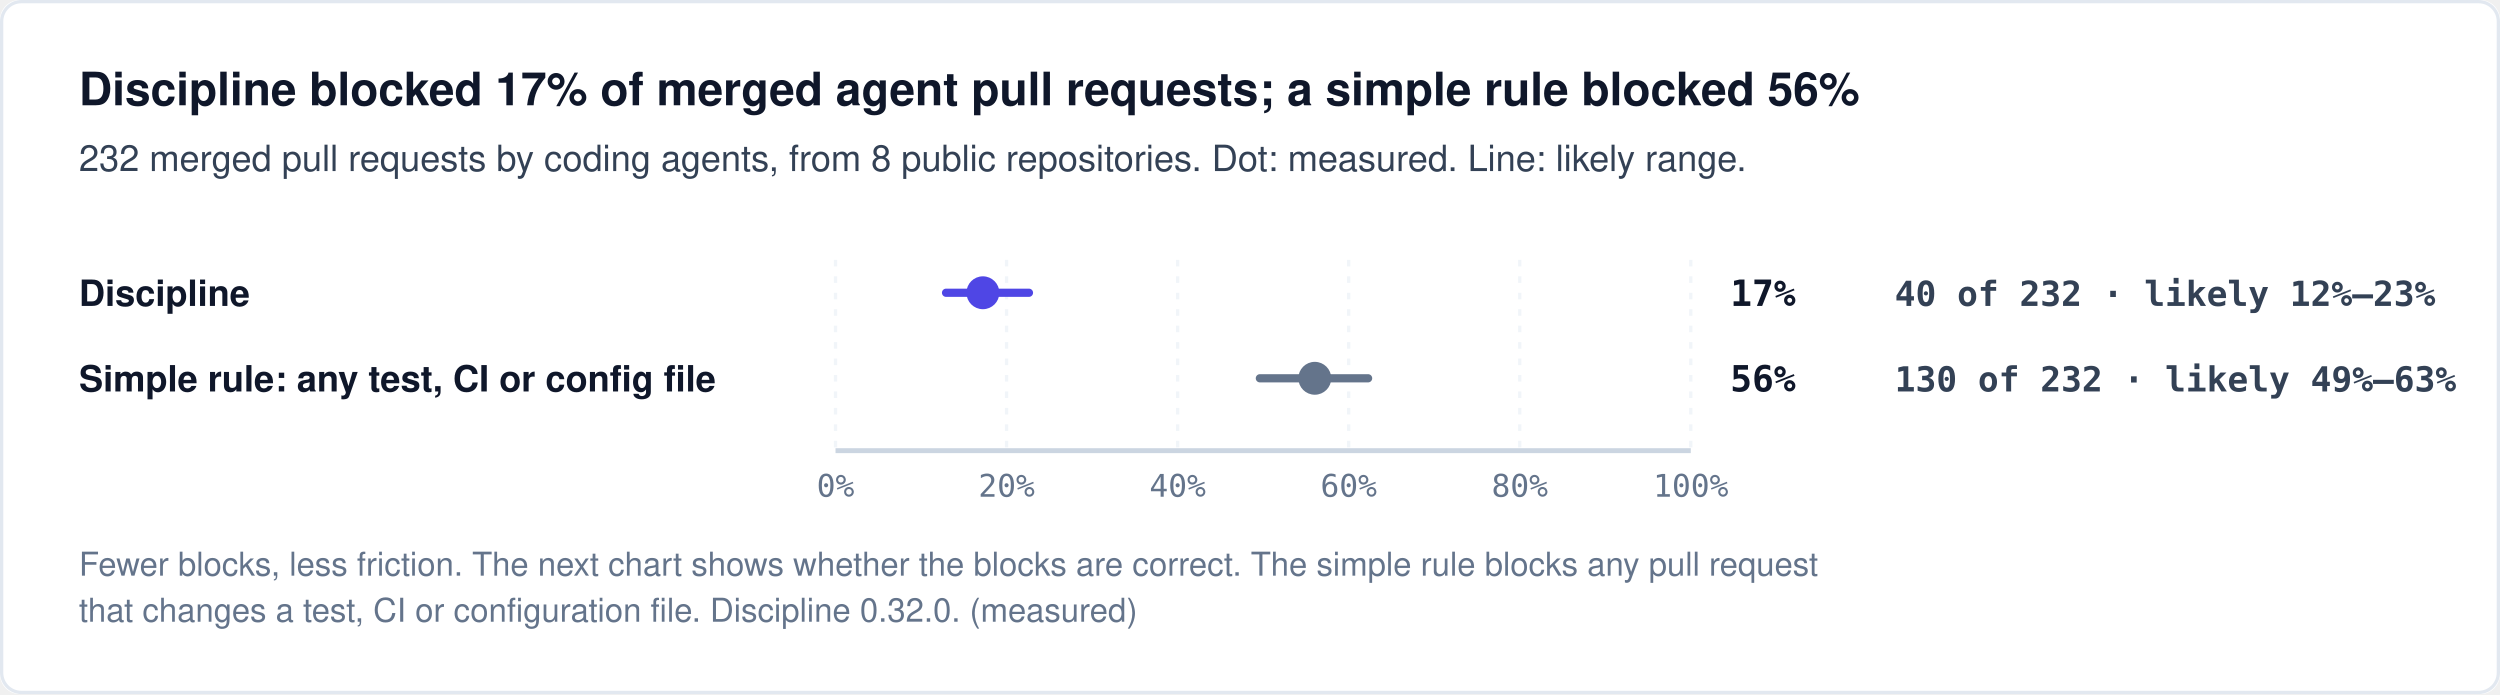
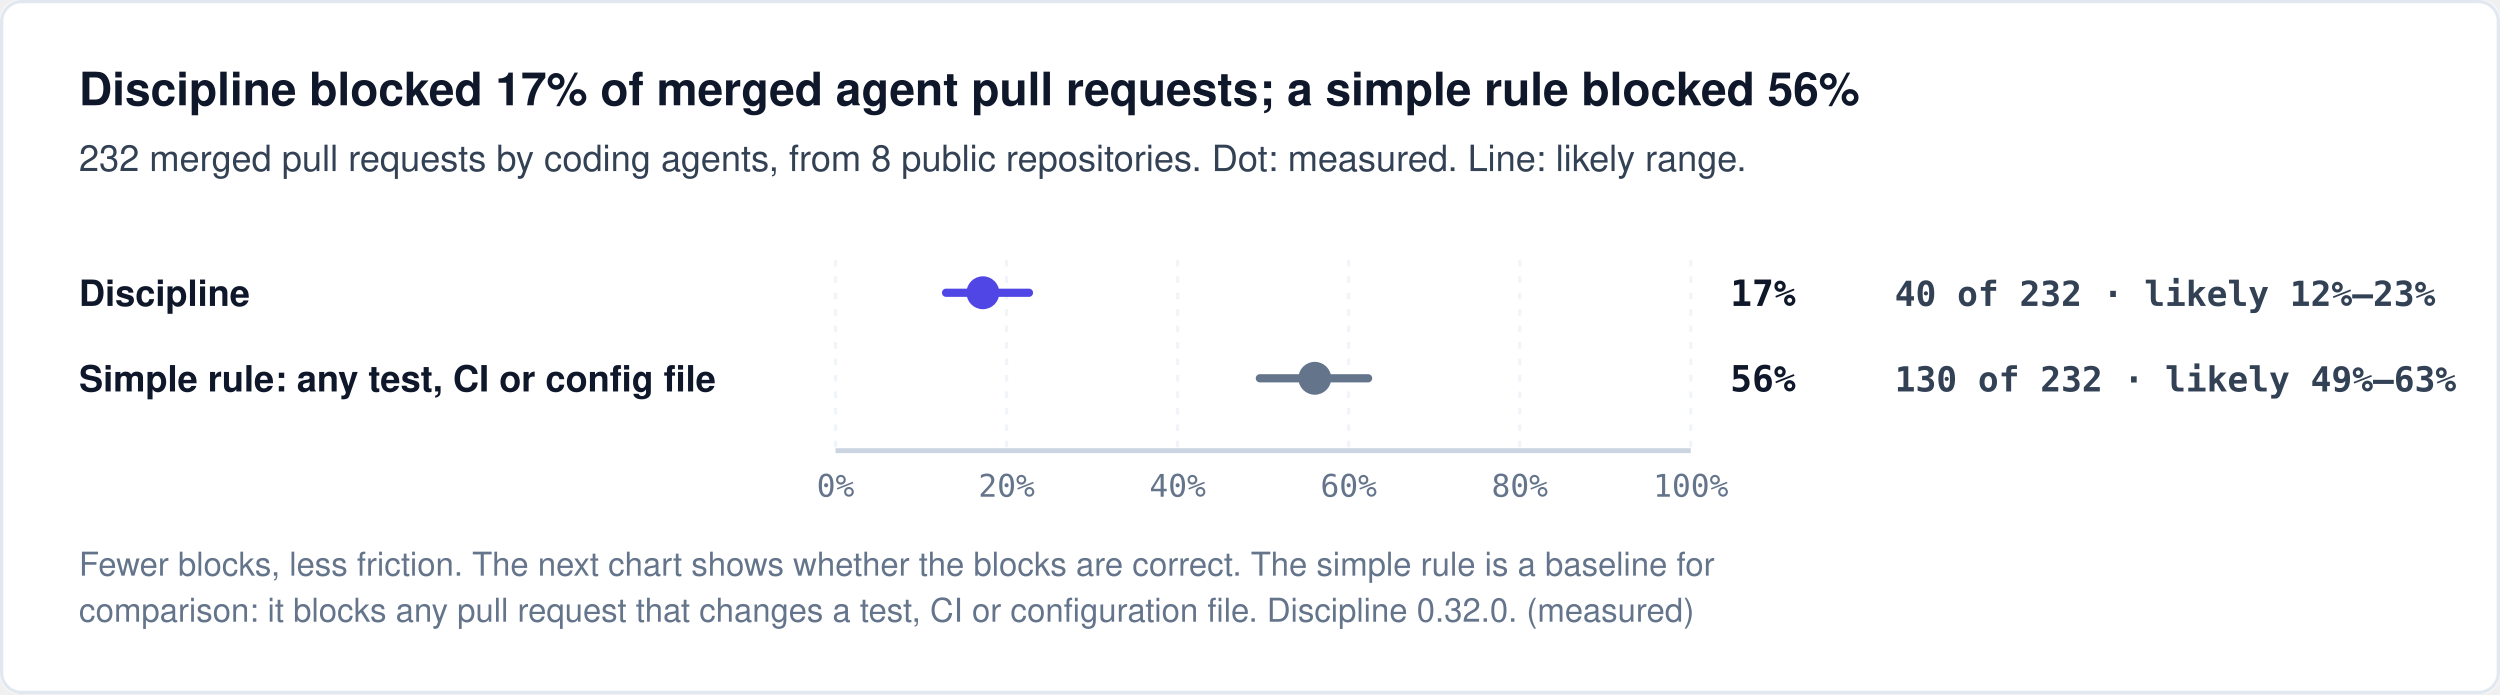
<svg xmlns="http://www.w3.org/2000/svg" role="img" viewBox="0 0 760 211" width="100%">
  <defs>
    <style>
.bg{fill:#fff} .border{stroke:#e2e8f0;fill:none} .grid{stroke:#f1f5f9;stroke-dasharray:2,3}
.axis{stroke:#cbd5e1;stroke-width:1.5px} .floor{stroke:#b45309;stroke-width:1.5px;stroke-dasharray:5,3}
.t-title{font-family:-apple-system, BlinkMacSystemFont, "Segoe UI", Helvetica, Arial, sans-serif;font-size:14px;font-weight:700;fill:#0f172a}
.t-sub{font-family:-apple-system, BlinkMacSystemFont, "Segoe UI", Helvetica, Arial, sans-serif;font-size:11px;font-weight:500;fill:#334155}
.t-note{font-family:-apple-system, BlinkMacSystemFont, "Segoe UI", Helvetica, Arial, sans-serif;font-size:10px;fill:#64748b}
.t-head{font-family:-apple-system, BlinkMacSystemFont, "Segoe UI", Helvetica, Arial, sans-serif;font-size:11px;font-weight:700;fill:#0f172a}
.t-row{font-family:-apple-system, BlinkMacSystemFont, "Segoe UI", Helvetica, Arial, sans-serif;font-size:11px;font-weight:600;fill:#0f172a}
.t-axis{font-family:ui-monospace, SFMono-Regular, Menlo, monospace;font-size:9.5px;fill:#64748b}
.t-val{font-family:ui-monospace, SFMono-Regular, Menlo, monospace;font-size:10.5px;font-weight:600;fill:#334155}
.t-big{font-family:ui-monospace, SFMono-Regular, Menlo, monospace;font-size:11px;font-weight:700;fill:#0f172a}
.t-floor{font-family:-apple-system, BlinkMacSystemFont, "Segoe UI", Helvetica, Arial, sans-serif;font-size:10px;font-weight:700;fill:#b45309}
.c-disc{fill:#4f46e5;stroke:#4f46e5} .c-base{fill:#64748b;stroke:#64748b}
.c-hollow{fill:#fff;stroke:#4f46e5;stroke-width:2px}
.ci{stroke-width:2.5px;stroke-linecap:round}
@media (prefers-color-scheme: dark){
.bg{fill:#0d1117} .border{stroke:#30363d} .grid{stroke:#21262d} .axis{stroke:#484f58}
.t-title,.t-row,.t-head,.t-big{fill:#f0f6fc} .t-sub{fill:#cbd5e1} .t-note,.t-axis{fill:#94a3b8} .t-val{fill:#e2e8f0}
.floor{stroke:#f59e0b} .t-floor{fill:#fbbf24}
.c-disc{fill:#818cf8;stroke:#818cf8} .c-base{fill:#94a3b8;stroke:#94a3b8}
.c-hollow{fill:#0d1117;stroke:#818cf8}
}
</style>
  </defs>
  <rect class="bg" width="760" height="211" rx="6" />
  <rect class="border" x=".5" y=".5" width="759" height="210" rx="6" />
  <text class="t-title" x="24" y="32">Discipline blocked 17% of merged agent pull requests; a simple rule blocked 56%</text>
  <text class="t-sub" x="24" y="52">232 merged pull requests by coding agents, from 8 public repositories. Dot: measured. Line: likely range.</text>
  <line class="grid" x1="254.0" y1="79" x2="254.0" y2="137" />
  <text class="t-axis" x="254.0" y="151" text-anchor="middle">0%</text>
  <line class="grid" x1="306.0" y1="79" x2="306.0" y2="137" />
  <text class="t-axis" x="306.0" y="151" text-anchor="middle">20%</text>
  <line class="grid" x1="358.0" y1="79" x2="358.0" y2="137" />
  <text class="t-axis" x="358.0" y="151" text-anchor="middle">40%</text>
  <line class="grid" x1="410.0" y1="79" x2="410.0" y2="137" />
  <text class="t-axis" x="410.0" y="151" text-anchor="middle">60%</text>
  <line class="grid" x1="462.0" y1="79" x2="462.0" y2="137" />
  <text class="t-axis" x="462.0" y="151" text-anchor="middle">80%</text>
  <line class="grid" x1="514.0" y1="79" x2="514.0" y2="137" />
  <text class="t-axis" x="514.0" y="151" text-anchor="middle">100%</text>
  <line class="axis" x1="254" y1="137" x2="514" y2="137" />
  <text class="t-row" x="24" y="93">Discipline</text>
  <line class="ci c-disc" x1="287.6" y1="89" x2="312.8" y2="89" />
  <circle class="c-disc" cx="298.8" cy="89" r="4.5" />
  <text class="t-big" x="526" y="93">17%</text>
  <text class="t-val" x="576" y="93">40 of 232 · likely 12%–23%</text>
  <text class="t-row" x="24" y="119">Simple rule: any test, CI or config file</text>
  <line class="ci c-base" x1="383.0" y1="115" x2="415.9" y2="115" />
  <circle class="c-base" cx="399.7" cy="115" r="4.5" />
  <text class="t-big" x="526" y="119">56%</text>
  <text class="t-val" x="576" y="119">130 of 232 · likely 49%–63%</text>
-   <text class="t-note" x="24" y="175">Fewer blocks, less friction. The next chart shows whether the blocks are correct. The simple rule blocks any pull request</text>
-   <text class="t-note" x="24" y="189">that changes a test, CI or configuration file. Discipline 0.32.0. (measured)</text>
+   <text class="t-note" x="24" y="175">Fewer blocks, less friction. The next chart shows whether the blocks are correct. The simple rule is a baseline for</text>
+   <text class="t-note" x="24" y="189">comparison: it blocks any pull request that changes a test, CI or configuration file. Discipline 0.32.0. (measured)</text>
</svg>
